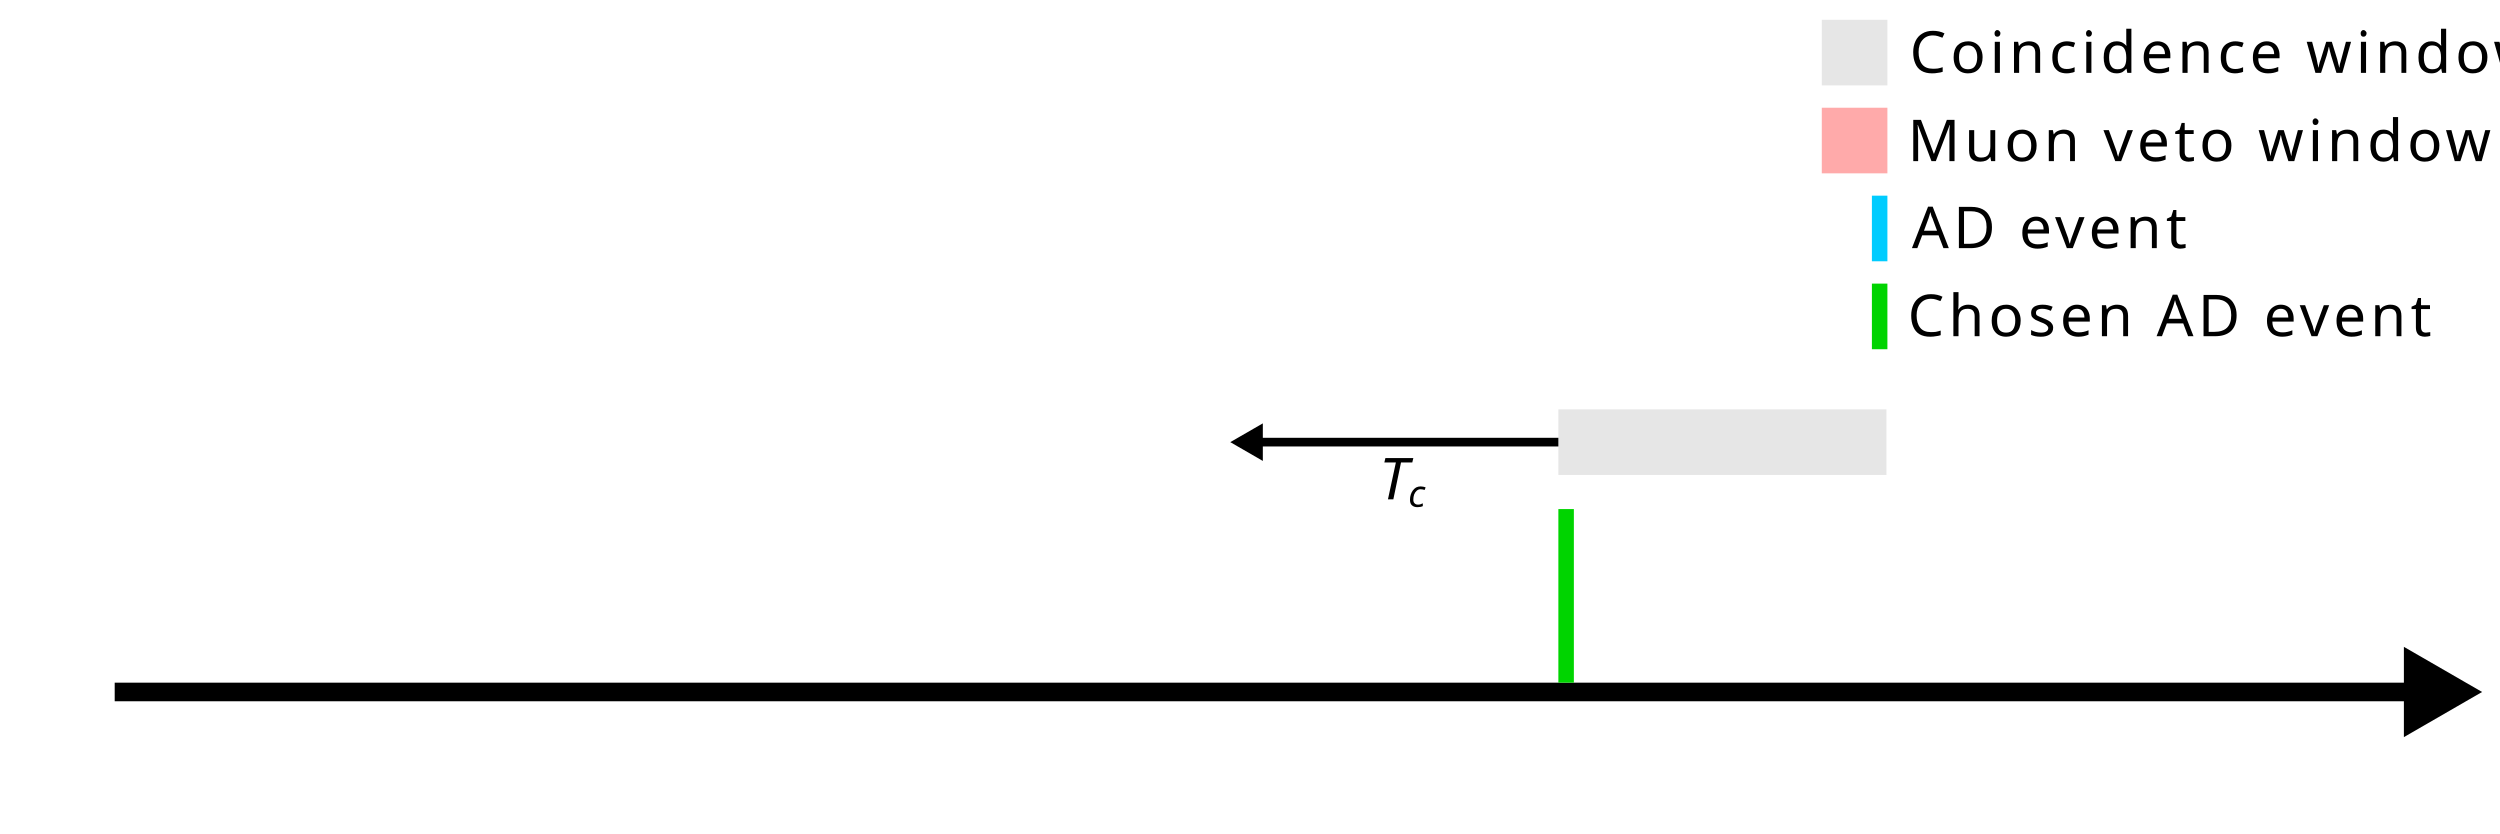
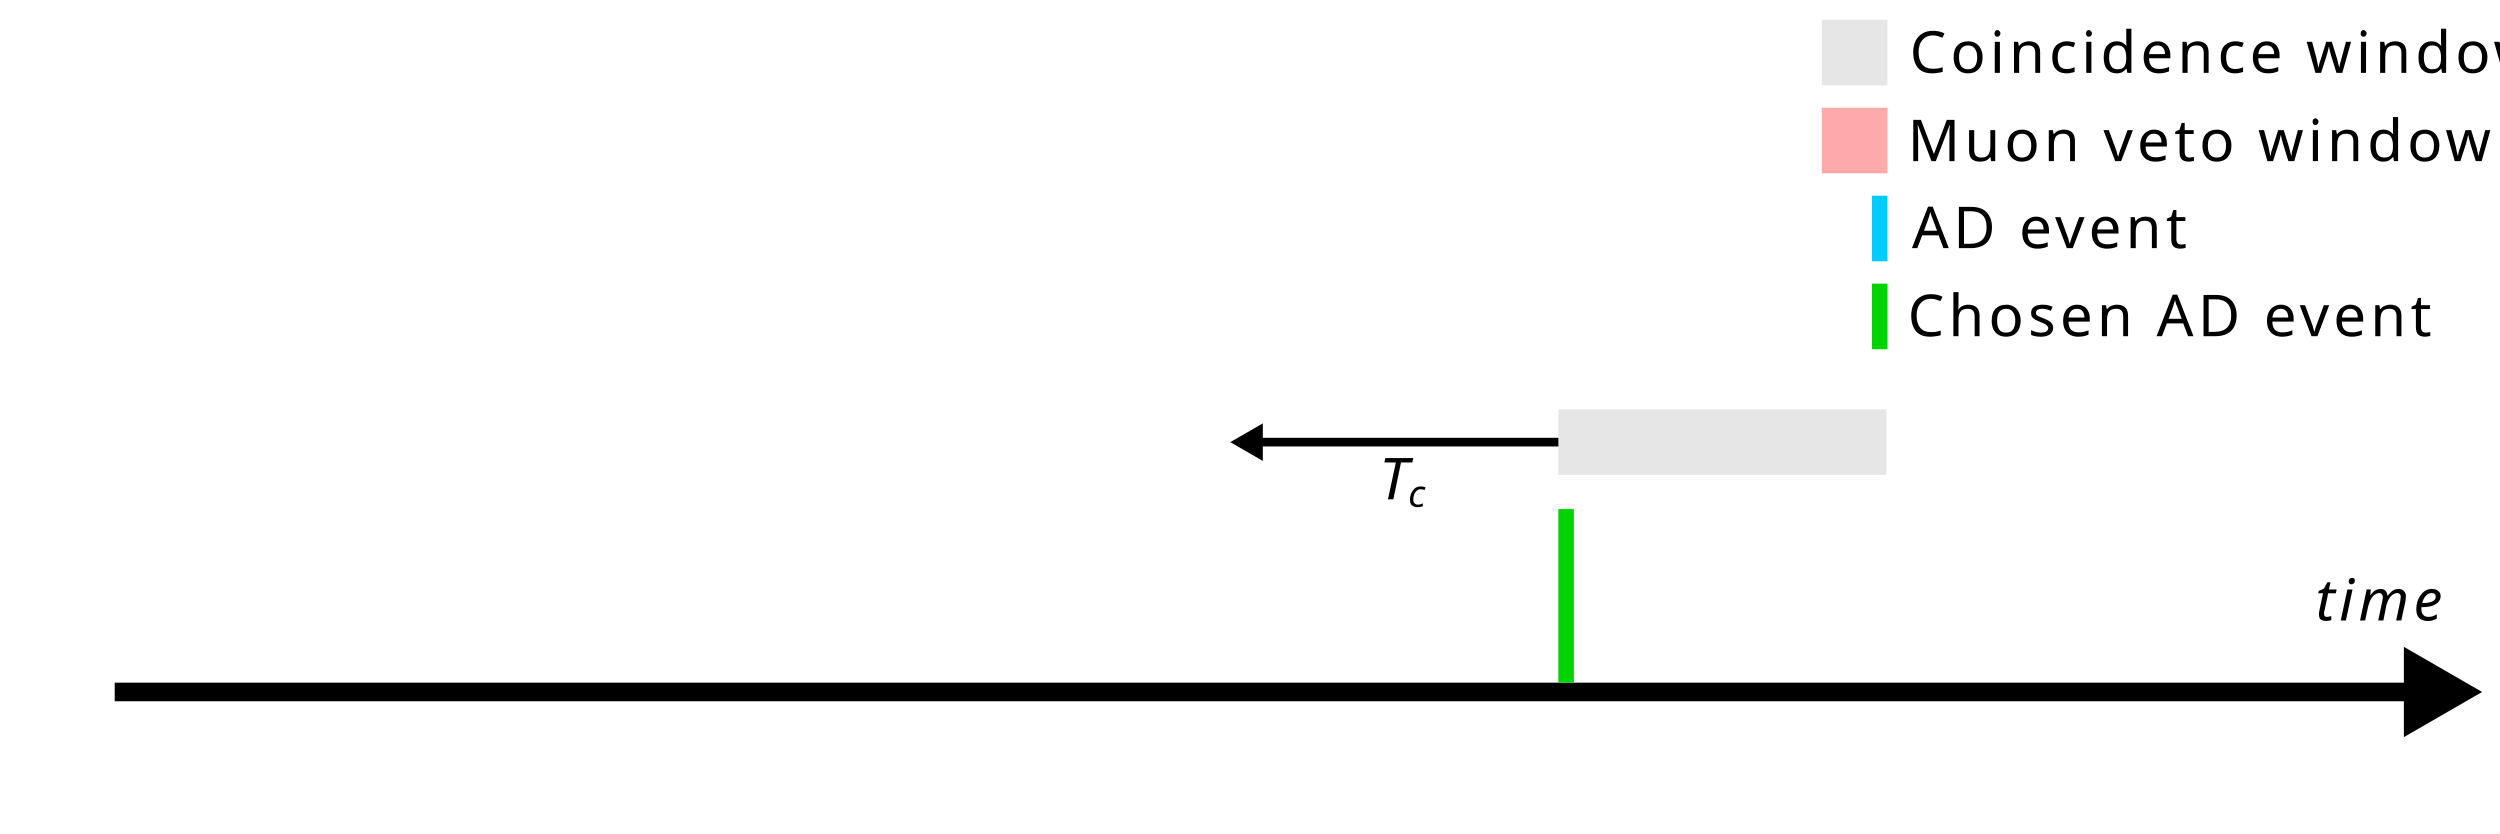
<svg xmlns="http://www.w3.org/2000/svg" width="6in" height="2in" viewBox="0 0 152.4 50.8" version="1.1" id="svg8">
  <defs id="defs2" />
  <g id="layer1" transform="translate(0,-246.2)">
    <rect style="opacity:1;fill:#e6e6e6;fill-opacity:1;fill-rule:nonzero;stroke:none;stroke-width:0.287;stroke-linecap:butt;stroke-linejoin:miter;stroke-miterlimit:4;stroke-dasharray:none;stroke-dashoffset:0;stroke-opacity:1;paint-order:stroke fill markers" id="rect819" width="20" height="4" x="94.998" y="271.154" />
    <rect y="224.429" x="-11.885" height="10.583" width="0.945" id="use832" style="opacity:1;fill:#00ccff;fill-opacity:1;fill-rule:nonzero;stroke:none;stroke-width:0.794;stroke-linecap:butt;stroke-linejoin:miter;stroke-miterlimit:4;stroke-dasharray:none;stroke-dashoffset:0;stroke-opacity:1;paint-order:stroke fill markers" />
    <path style="opacity:1;fill:#000000;fill-opacity:1;fill-rule:nonzero;stroke:none;stroke-width:0.587;stroke-linecap:butt;stroke-linejoin:miter;stroke-miterlimit:4;stroke-dasharray:none;stroke-dashoffset:0;stroke-opacity:1;paint-order:stroke fill markers" d="m 146.541,285.631 v 2.185 H 6.992 v 1.134 H 146.541 v 2.185 l 4.767,-2.752 z" id="rect815" />
    <rect style="opacity:1;fill:#00d400;fill-opacity:1;fill-rule:nonzero;stroke:none;stroke-width:0.794;stroke-linecap:butt;stroke-linejoin:miter;stroke-miterlimit:4;stroke-dasharray:none;stroke-dashoffset:0;stroke-opacity:1;paint-order:stroke fill markers" id="use899" width="0.945" height="10.583" x="94.998" y="277.233" />
    <rect style="opacity:1;fill:#e6e6e6;fill-opacity:1;fill-rule:nonzero;stroke:none;stroke-width:0.129;stroke-linecap:butt;stroke-linejoin:miter;stroke-miterlimit:4;stroke-dasharray:none;stroke-dashoffset:0;stroke-opacity:1;paint-order:stroke fill markers" id="rect819-3" width="4" height="4" x="111.056" y="247.406" />
    <text xml:space="preserve" style="font-style:normal;font-variant:normal;font-weight:bold;font-stretch:normal;font-size:4.939px;line-height:1.1;font-family:Cantarell;-inkscape-font-specification:'Cantarell Bold';font-variant-ligatures:normal;font-variant-caps:normal;font-variant-numeric:normal;font-feature-settings:normal;text-align:start;letter-spacing:0.265px;word-spacing:0px;writing-mode:lr-tb;text-anchor:start;fill:#000000;fill-opacity:1;stroke:none;stroke-width:0.265" x="116.411" y="250.641" id="text934">
      <tspan id="tspan932" x="116.411" y="250.641" style="font-style:normal;font-variant:normal;font-weight:500;font-stretch:normal;font-size:3.528px;font-family:'CMU Sans Serif';-inkscape-font-specification:'CMU Sans Serif Medium';stroke-width:0.265">Coincidence window</tspan>
    </text>
    <rect y="252.767" x="111.056" height="4" width="4" id="rect936" style="opacity:1;fill:#ffaaaa;fill-opacity:1;fill-rule:nonzero;stroke:none;stroke-width:0.129;stroke-linecap:butt;stroke-linejoin:miter;stroke-miterlimit:4;stroke-dasharray:none;stroke-dashoffset:0;stroke-opacity:1;paint-order:stroke fill markers" />
    <text id="text940" y="256.021" x="116.291" style="font-style:normal;font-variant:normal;font-weight:bold;font-stretch:normal;font-size:4.939px;line-height:1.1;font-family:Cantarell;-inkscape-font-specification:'Cantarell Bold';font-variant-ligatures:normal;font-variant-caps:normal;font-variant-numeric:normal;font-feature-settings:normal;text-align:start;letter-spacing:0.265px;word-spacing:0px;writing-mode:lr-tb;text-anchor:start;fill:#000000;fill-opacity:1;stroke:none;stroke-width:0.265" xml:space="preserve">
      <tspan style="font-style:normal;font-variant:normal;font-weight:500;font-stretch:normal;font-size:3.528px;font-family:'CMU Sans Serif';-inkscape-font-specification:'CMU Sans Serif Medium';stroke-width:0.265" y="256.021" x="116.291" id="tspan938">Muon veto window</tspan>
    </text>
    <rect style="opacity:1;fill:#00ccff;fill-opacity:1;fill-rule:nonzero;stroke:none;stroke-width:0.488;stroke-linecap:butt;stroke-linejoin:miter;stroke-miterlimit:4;stroke-dasharray:none;stroke-dashoffset:0;stroke-opacity:1;paint-order:stroke fill markers" id="rect942" width="0.945" height="4" x="114.111" y="258.128" />
    <text xml:space="preserve" style="font-style:normal;font-variant:normal;font-weight:bold;font-stretch:normal;font-size:4.939px;line-height:1.1;font-family:Cantarell;-inkscape-font-specification:'Cantarell Bold';font-variant-ligatures:normal;font-variant-caps:normal;font-variant-numeric:normal;font-feature-settings:normal;text-align:start;letter-spacing:0.265px;word-spacing:0px;writing-mode:lr-tb;text-anchor:start;fill:#000000;fill-opacity:1;stroke:none;stroke-width:0.265" x="116.549" y="261.332" id="text946">
      <tspan id="tspan944" x="116.549" y="261.332" style="font-style:normal;font-variant:normal;font-weight:500;font-stretch:normal;font-size:3.528px;font-family:'CMU Sans Serif';-inkscape-font-specification:'CMU Sans Serif Medium';stroke-width:0.265">AD event</tspan>
    </text>
    <rect y="263.489" x="114.111" height="4" width="0.945" id="rect948" style="opacity:1;fill:#00d400;fill-opacity:1;fill-rule:nonzero;stroke:none;stroke-width:0.488;stroke-linecap:butt;stroke-linejoin:miter;stroke-miterlimit:4;stroke-dasharray:none;stroke-dashoffset:0;stroke-opacity:1;paint-order:stroke fill markers" />
    <text id="text952" y="266.693" x="116.291" style="font-style:normal;font-variant:normal;font-weight:bold;font-stretch:normal;font-size:4.939px;line-height:1.1;font-family:Cantarell;-inkscape-font-specification:'Cantarell Bold';font-variant-ligatures:normal;font-variant-caps:normal;font-variant-numeric:normal;font-feature-settings:normal;text-align:start;letter-spacing:0.265px;word-spacing:0px;writing-mode:lr-tb;text-anchor:start;fill:#000000;fill-opacity:1;stroke:none;stroke-width:0.265" xml:space="preserve">
      <tspan style="font-style:normal;font-variant:normal;font-weight:500;font-stretch:normal;font-size:3.528px;font-family:'CMU Sans Serif';-inkscape-font-specification:'CMU Sans Serif Medium';stroke-width:0.265" y="266.693" x="116.291" id="tspan950">Chosen AD event</tspan>
    </text>
    <path style="opacity:1;fill:#000000;fill-opacity:1;fill-rule:nonzero;stroke:none;stroke-width:0.767;stroke-linecap:butt;stroke-linejoin:miter;stroke-miterlimit:4;stroke-dasharray:none;stroke-dashoffset:0;stroke-opacity:1;paint-order:stroke fill markers" d="m 76.982,272.008 v 0.881 h 18.016 v 0.529 H 76.982 v 0.881 l -1.984,-1.146 z" id="rect973-0" />
    <text xml:space="preserve" style="font-style:normal;font-variant:normal;font-weight:500;font-stretch:normal;font-size:3.528px;line-height:1.1;font-family:'CMU Sans Serif';-inkscape-font-specification:'CMU Sans Serif, Medium';font-variant-ligatures:normal;font-variant-caps:normal;font-variant-numeric:normal;font-feature-settings:normal;text-align:start;letter-spacing:0.265px;word-spacing:0px;writing-mode:lr-tb;text-anchor:start;fill:#000000;fill-opacity:1;stroke:none;stroke-width:0.265" x="84.077" y="276.64" id="text981-6">
      <tspan id="tspan979-0" x="84.077" y="276.64" style="font-style:italic;stroke-width:0.265">T<tspan style="font-style:italic;font-size:2.293px;baseline-shift:sub;stroke-width:0.265" id="tspan983-8">c</tspan>
      </tspan>
    </text>
+     <text xml:space="preserve" style="font-style:normal;font-variant:normal;font-weight:500;font-stretch:normal;font-size:3.528px;line-height:1.1;font-family:'CMU Sans Serif';-inkscape-font-specification:'CMU Sans Serif, Medium';font-variant-ligatures:normal;font-variant-caps:normal;font-variant-numeric:normal;font-feature-settings:normal;text-align:start;letter-spacing:0.265px;word-spacing:0px;writing-mode:lr-tb;text-anchor:start;fill:#000000;fill-opacity:1;stroke:none;stroke-width:0.265" x="141.16" y="284.021" id="text1484">
+       <tspan id="tspan1482" x="141.16" y="284.021" style="font-style:italic;stroke-width:0.265">time</tspan>
+     </text>
  </g>
</svg>
